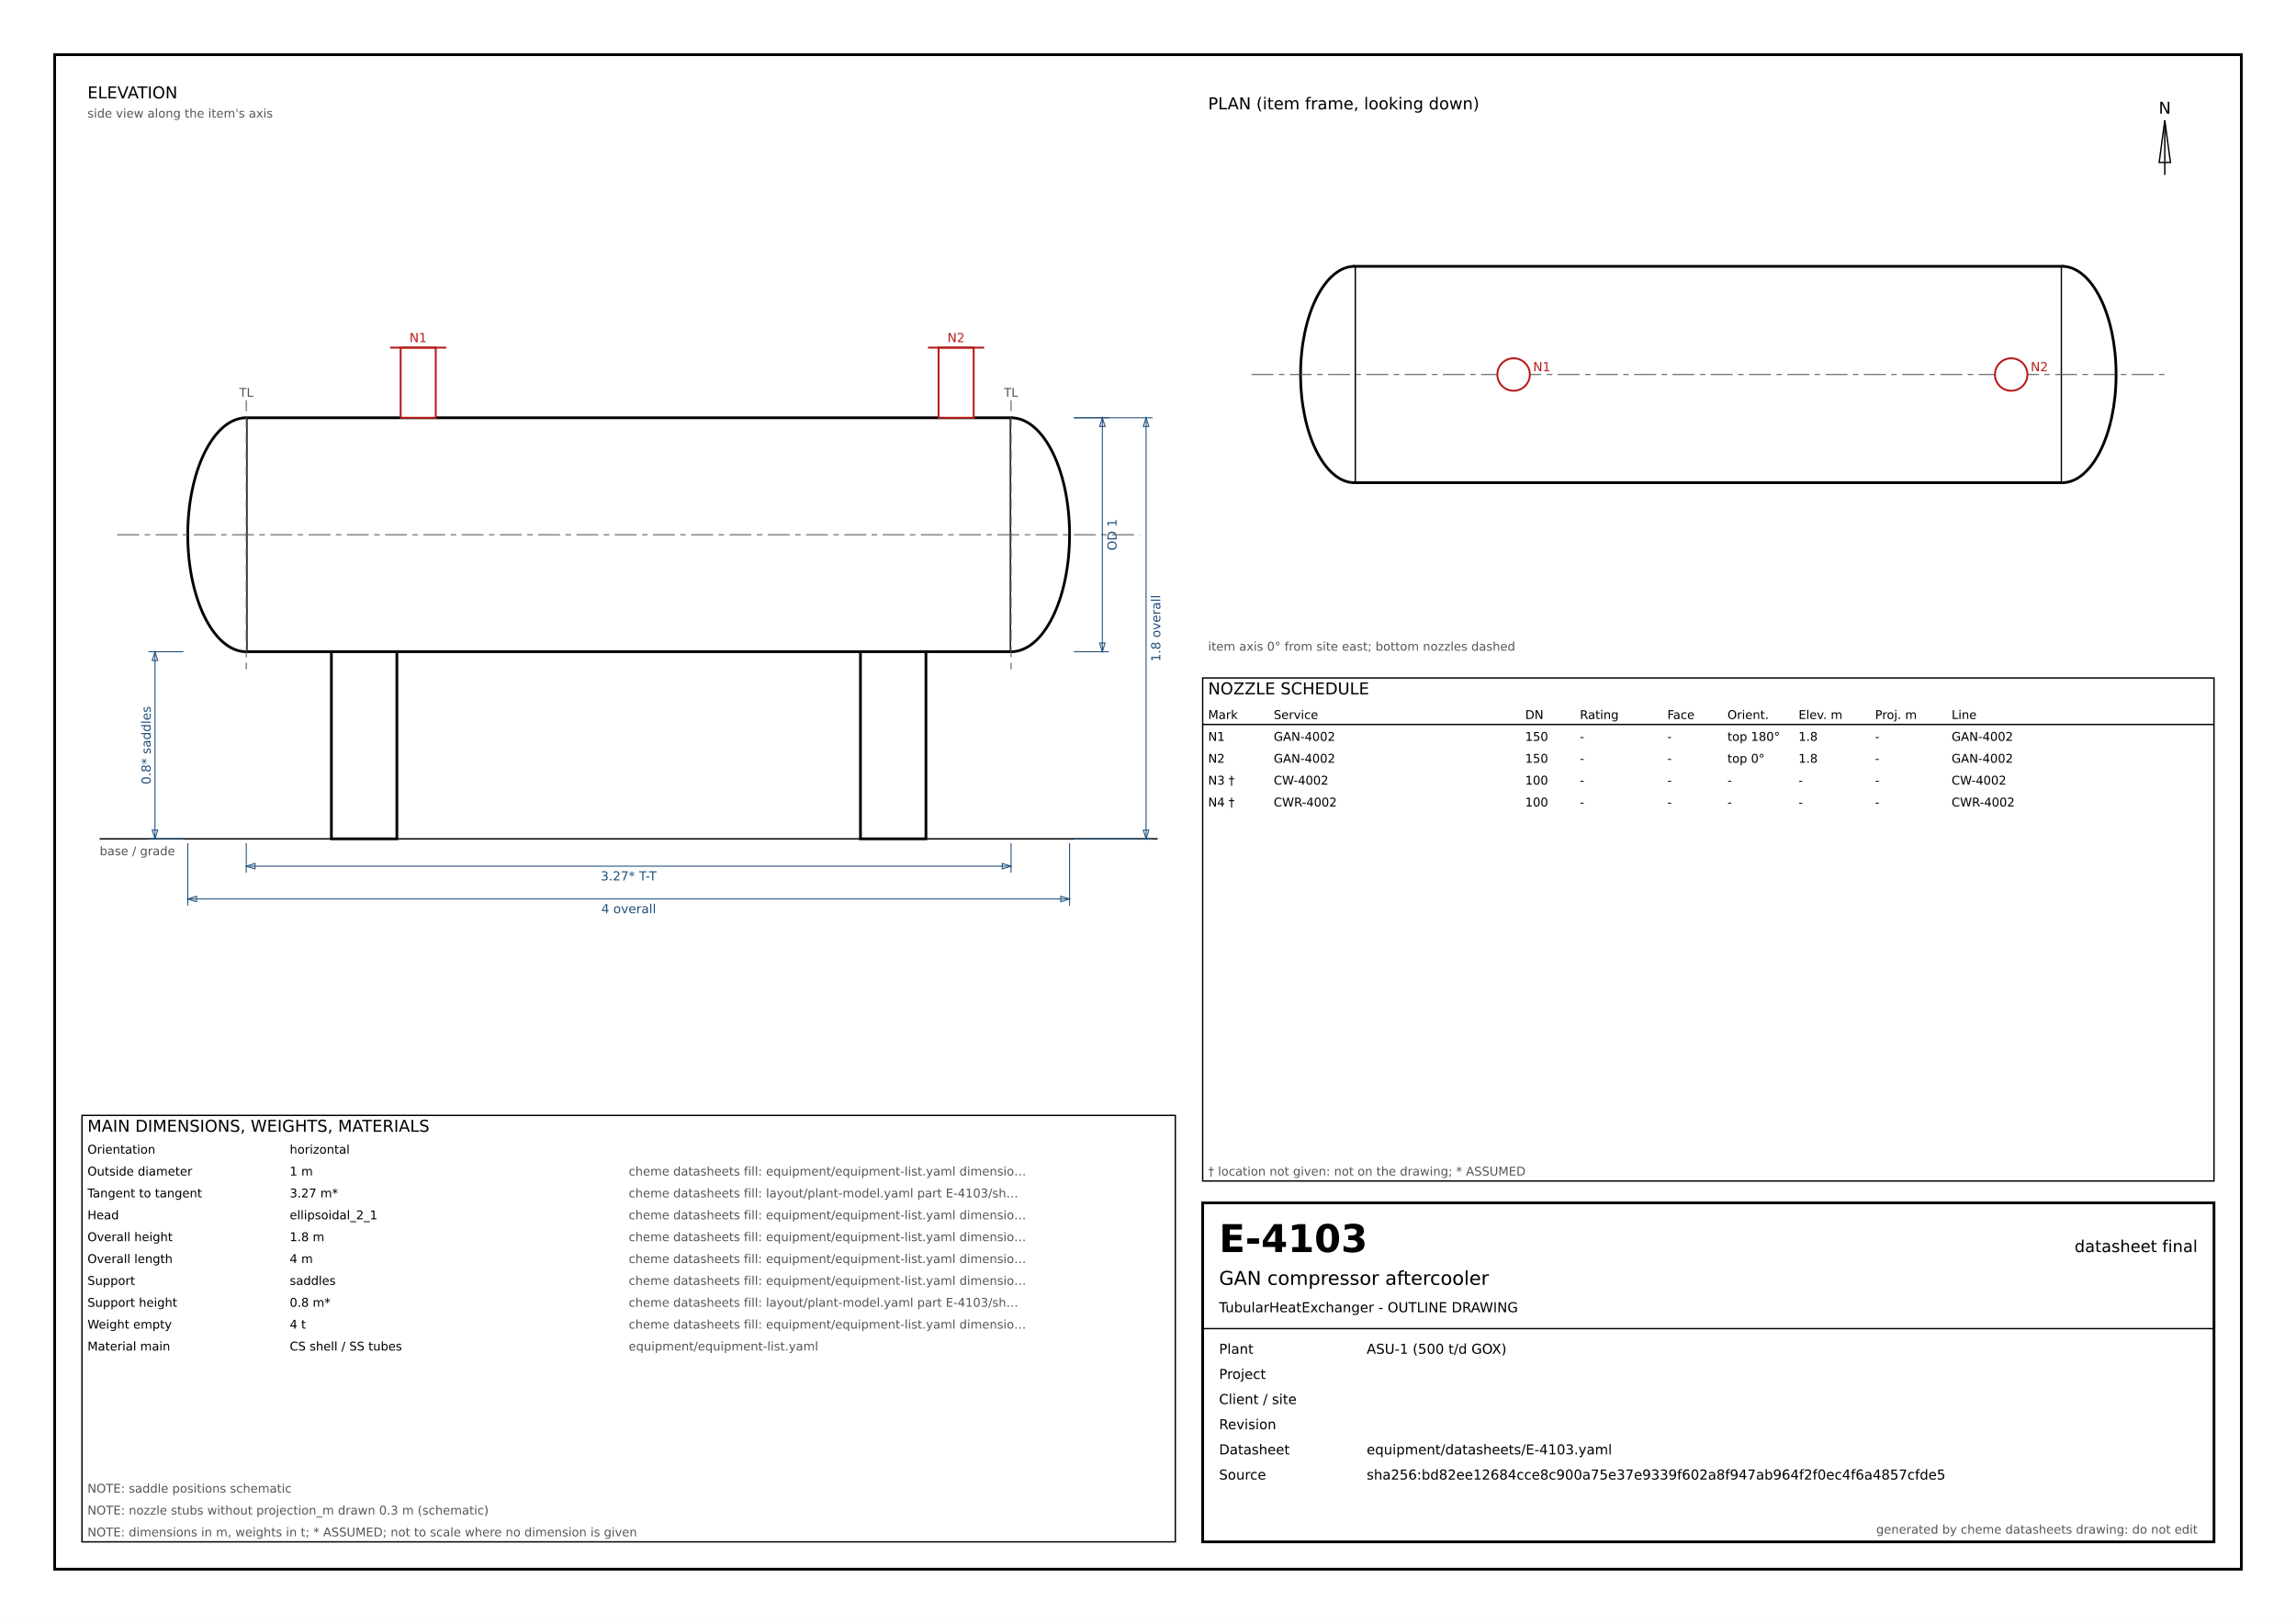
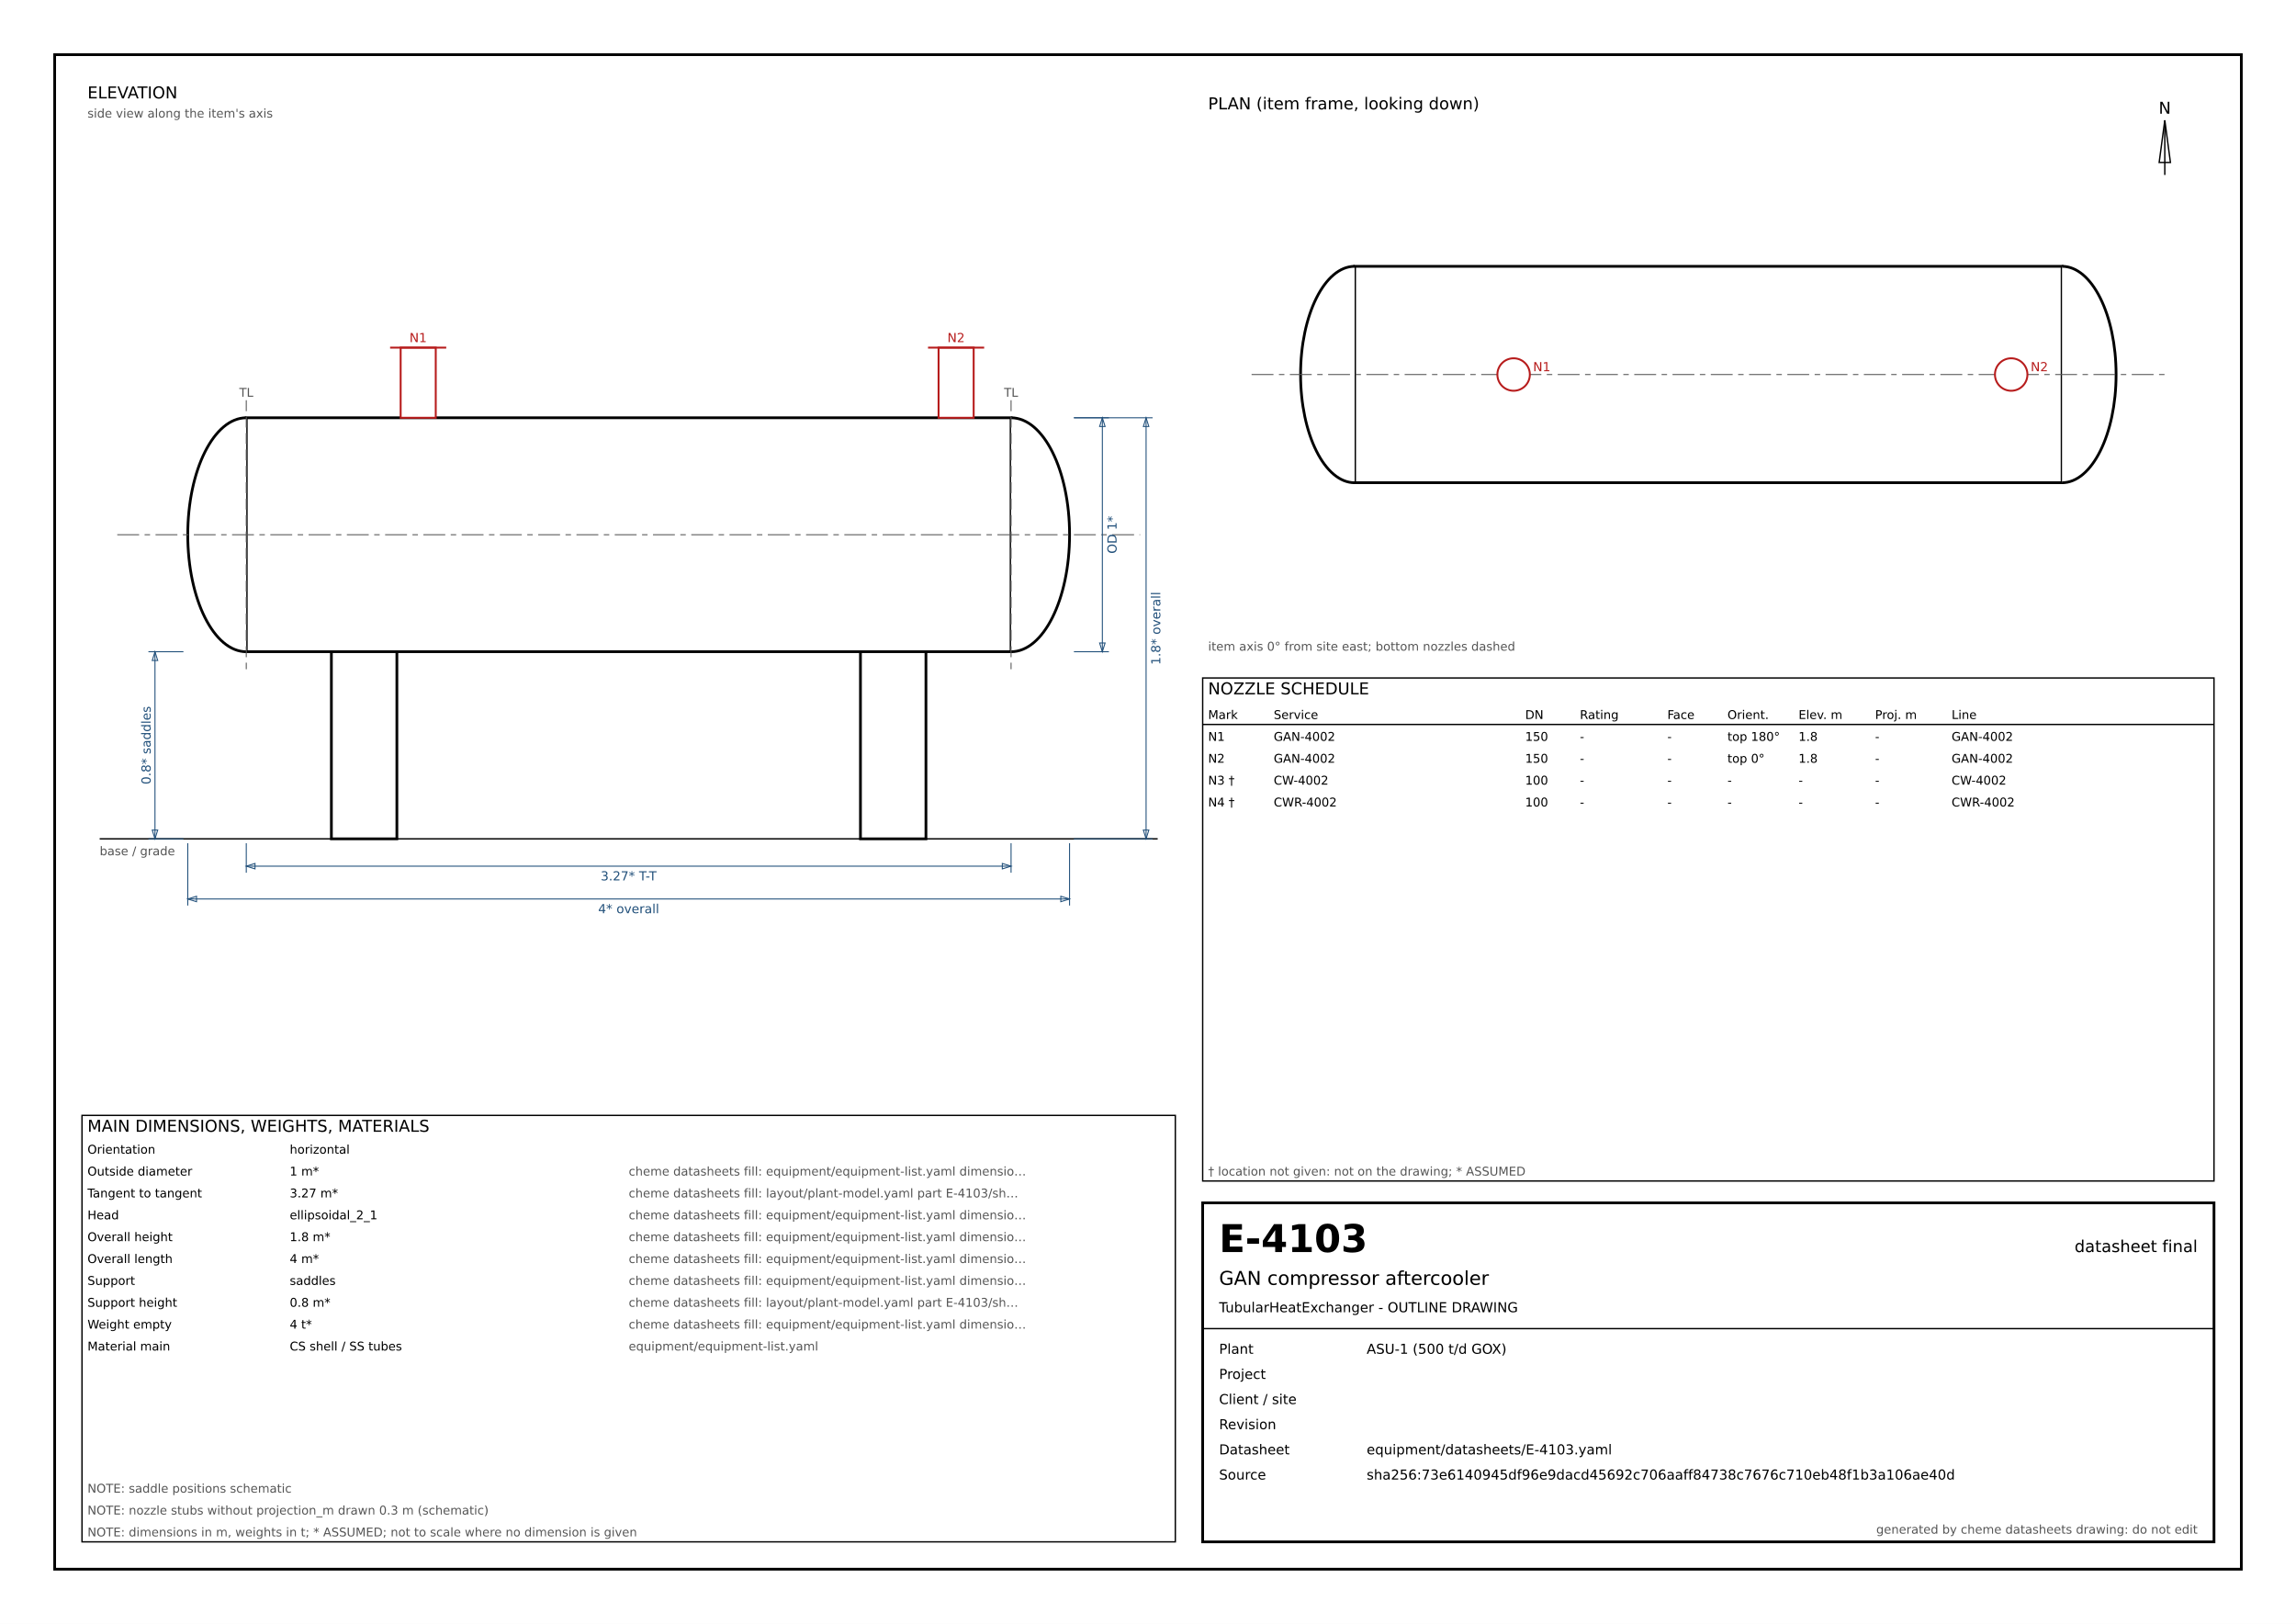
<svg xmlns="http://www.w3.org/2000/svg" width="420mm" height="297mm" viewBox="0 0 420 297">
  <style>
.frame{fill:none;stroke:#000;stroke-width:0.5}
.thin{fill:none;stroke:#000;stroke-width:0.25}
.outline{fill:#fff;stroke:#000;stroke-width:0.5}
.hidden{fill:none;stroke:#000;stroke-width:0.25;stroke-dasharray:1.5 1}
.centre{fill:none;stroke:#555;stroke-width:0.18;stroke-dasharray:4 1 1 1}
.tl{fill:none;stroke:#555;stroke-width:0.18;stroke-dasharray:2 1}
.dim{fill:none;stroke:#1f4e79;stroke-width:0.18}
.nozzle{fill:#fff;stroke:#b71c1c;stroke-width:0.35}
.section{fill:none;stroke:#2e7d32;stroke-width:0.25;stroke-dasharray:2 1}
text{font-family:'DejaVu Sans',Arial,Helvetica,sans-serif;fill:#000}
.t2{font-size:2.2px}.t25{font-size:2.5px}.t3{font-size:3px}.t35{font-size:3.5px}
.t5{font-size:5px;font-weight:bold}.t7{font-size:7px;font-weight:bold}
.dimt{font-size:2.3px;fill:#1f4e79}.nt{font-size:2.3px;fill:#b71c1c}
.note{font-size:2.2px;fill:#555}
.draft{font-size:40px;font-weight:bold;fill:#c62828;fill-opacity:0.12}
</style>
  <rect x="0" y="0" width="420" height="297" fill="#fff" />
  <rect x="10" y="10" width="400" height="277" class="frame" />
  <text x="16" y="18" class="t3" text-anchor="start">ELEVATION</text>
  <rect x="60.62" y="112.78" width="11.98" height="40.64" class="outline" />
  <rect x="157.4" y="112.78" width="11.98" height="40.64" class="outline" />
  <rect x="45.05" y="76.41" width="139.9" height="42.78" class="outline" />
  <path d="M45.05,76.41 A10.7,21.39 0 0 0 45.05,119.2" class="outline" />
  <path d="M184.95,76.41 A10.7,21.39 0 0 1 184.95,119.2" class="outline" />
  <line x1="45.05" y1="73.2" x2="45.05" y2="122.4" class="tl" />
  <text x="45.05" y="72.56" class="note" text-anchor="middle">TL</text>
  <line x1="184.95" y1="73.2" x2="184.95" y2="122.4" class="tl" />
  <text x="184.95" y="72.56" class="note" text-anchor="middle">TL</text>
  <line x1="21.45" y1="97.8" x2="208.55" y2="97.8" class="centre" />
  <line x1="18.23" y1="153.42" x2="211.77" y2="153.42" class="thin" />
  <text x="18.23" y="156.42" class="note" text-anchor="start">base / grade</text>
  <line x1="34.35" y1="154.22" x2="34.35" y2="165.62" class="dim" />
  <line x1="195.65" y1="154.22" x2="195.65" y2="165.62" class="dim" />
  <line x1="34.35" y1="164.42" x2="195.65" y2="164.42" class="dim" />
  <path d="M34.35,164.42 l1.6,0.5 l0,-1 z" class="dim" />
  <path d="M195.65,164.42 l-1.6,0.5 l0,-1 z" class="dim" />
-   <text x="115" y="167.02" class="dimt" text-anchor="middle">4 overall</text>
+   <text x="115" y="167.02" class="dimt" text-anchor="middle">4* overall</text>
  <line x1="45.05" y1="154.22" x2="45.05" y2="159.62" class="dim" />
  <line x1="184.95" y1="154.22" x2="184.95" y2="159.62" class="dim" />
  <line x1="45.05" y1="158.42" x2="184.95" y2="158.42" class="dim" />
  <path d="M45.05,158.42 l1.6,0.5 l0,-1 z" class="dim" />
  <path d="M184.95,158.42 l-1.6,0.5 l0,-1 z" class="dim" />
  <text x="115" y="161.02" class="dimt" text-anchor="middle">3.27* T-T</text>
  <line x1="196.45" y1="119.2" x2="202.85" y2="119.2" class="dim" />
  <line x1="196.45" y1="76.41" x2="202.85" y2="76.41" class="dim" />
  <line x1="201.65" y1="119.2" x2="201.65" y2="76.41" class="dim" />
  <path d="M201.65,119.2 l0.5,-1.6 l-1,0 z" class="dim" />
  <path d="M201.65,76.41 l0.5,1.6 l-1,0 z" class="dim" />
-   <text x="204.25" y="97.8" class="dimt" text-anchor="middle" transform="rotate(-90 204.25 97.8)">OD 1</text>
+   <text x="204.25" y="97.8" class="dimt" text-anchor="middle" transform="rotate(-90 204.25 97.8)">OD 1*</text>
  <line x1="196.45" y1="153.42" x2="210.85" y2="153.42" class="dim" />
  <line x1="196.45" y1="76.41" x2="210.85" y2="76.41" class="dim" />
  <line x1="209.65" y1="153.42" x2="209.65" y2="76.41" class="dim" />
  <path d="M209.65,153.42 l0.5,-1.6 l-1,0 z" class="dim" />
  <path d="M209.65,76.41 l0.5,1.6 l-1,0 z" class="dim" />
-   <text x="212.25" y="114.92" class="dimt" text-anchor="middle" transform="rotate(-90 212.25 114.92)">1.8 overall</text>
+   <text x="212.25" y="114.92" class="dimt" text-anchor="middle" transform="rotate(-90 212.25 114.92)">1.8* overall</text>
  <line x1="33.55" y1="153.42" x2="27.15" y2="153.42" class="dim" />
  <line x1="33.55" y1="119.2" x2="27.15" y2="119.2" class="dim" />
  <line x1="28.35" y1="153.42" x2="28.35" y2="119.2" class="dim" />
  <path d="M28.35,153.42 l0.5,-1.6 l-1,0 z" class="dim" />
  <path d="M28.35,119.2 l0.5,1.6 l-1,0 z" class="dim" />
  <text x="27.55" y="136.31" class="dimt" text-anchor="middle" transform="rotate(-90 27.55 136.31)">0.8* saddles</text>
  <rect x="73.29" y="63.58" width="6.42" height="12.83" class="nozzle" />
  <line x1="71.36" y1="63.58" x2="81.63" y2="63.58" class="nozzle" />
  <rect x="171.69" y="63.58" width="6.42" height="12.83" class="nozzle" />
  <line x1="169.76" y1="63.58" x2="180.03" y2="63.58" class="nozzle" />
  <text x="76.5" y="62.58" class="nt" text-anchor="middle">N1</text>
  <text x="174.9" y="62.58" class="nt" text-anchor="middle">N2</text>
  <rect x="247.8" y="48.71" width="129.41" height="39.57" class="outline" />
  <path d="M247.8,48.71 A9.89,19.79 0 0 0 247.8,88.29" class="outline" />
  <path d="M377.2,48.71 A9.89,19.79 0 0 1 377.2,88.29" class="outline" />
  <line x1="228.95" y1="68.5" x2="396.05" y2="68.5" class="centre" />
  <circle cx="276.88" cy="68.5" r="2.97" class="nozzle" />
  <circle cx="367.9" cy="68.5" r="2.97" class="nozzle" />
  <text x="280.45" y="67.9" class="nt" text-anchor="start">N1</text>
  <text x="371.47" y="67.9" class="nt" text-anchor="start">N2</text>
  <line x1="396" y1="32" x2="396" y2="22" class="thin" />
  <path d="M396,22 L394.97,29.71 L397.03,29.71 z" class="thin" />
  <text x="396" y="20.8" class="t3" text-anchor="middle">N</text>
  <text x="221" y="20" class="t3" text-anchor="start">PLAN (item frame, looking down)</text>
  <text x="221" y="119" class="note" text-anchor="start">item axis 0° from site east; bottom nozzles dashed</text>
  <text x="16" y="21.5" class="note" text-anchor="start">side view along the item's axis</text>
  <text x="221" y="127" class="t3" text-anchor="start">NOZZLE SCHEDULE</text>
  <text x="221" y="131.5" class="t2" text-anchor="start">Mark</text>
  <text x="233" y="131.5" class="t2" text-anchor="start">Service</text>
  <text x="279" y="131.5" class="t2" text-anchor="start">DN</text>
  <text x="289" y="131.5" class="t2" text-anchor="start">Rating</text>
  <text x="305" y="131.5" class="t2" text-anchor="start">Face</text>
  <text x="316" y="131.5" class="t2" text-anchor="start">Orient.</text>
  <text x="329" y="131.5" class="t2" text-anchor="start">Elev. m</text>
  <text x="343" y="131.5" class="t2" text-anchor="start">Proj. m</text>
  <text x="357" y="131.5" class="t2" text-anchor="start">Line</text>
  <line x1="220" y1="132.5" x2="405" y2="132.5" class="thin" />
  <text x="221" y="135.5" class="t2" text-anchor="start">N1</text>
  <text x="233" y="135.5" class="t2" text-anchor="start">GAN-4002</text>
  <text x="279" y="135.5" class="t2" text-anchor="start">150</text>
  <text x="289" y="135.5" class="t2" text-anchor="start">-</text>
  <text x="305" y="135.5" class="t2" text-anchor="start">-</text>
  <text x="316" y="135.5" class="t2" text-anchor="start">top 180°</text>
  <text x="329" y="135.5" class="t2" text-anchor="start">1.8</text>
  <text x="343" y="135.5" class="t2" text-anchor="start">-</text>
  <text x="357" y="135.5" class="t2" text-anchor="start">GAN-4002</text>
  <text x="221" y="139.5" class="t2" text-anchor="start">N2</text>
  <text x="233" y="139.5" class="t2" text-anchor="start">GAN-4002</text>
  <text x="279" y="139.5" class="t2" text-anchor="start">150</text>
  <text x="289" y="139.5" class="t2" text-anchor="start">-</text>
  <text x="305" y="139.5" class="t2" text-anchor="start">-</text>
  <text x="316" y="139.5" class="t2" text-anchor="start">top 0°</text>
  <text x="329" y="139.5" class="t2" text-anchor="start">1.8</text>
  <text x="343" y="139.5" class="t2" text-anchor="start">-</text>
  <text x="357" y="139.5" class="t2" text-anchor="start">GAN-4002</text>
  <text x="221" y="143.5" class="t2" text-anchor="start">N3 †</text>
  <text x="233" y="143.5" class="t2" text-anchor="start">CW-4002</text>
  <text x="279" y="143.5" class="t2" text-anchor="start">100</text>
  <text x="289" y="143.5" class="t2" text-anchor="start">-</text>
  <text x="305" y="143.5" class="t2" text-anchor="start">-</text>
  <text x="316" y="143.5" class="t2" text-anchor="start">-</text>
  <text x="329" y="143.5" class="t2" text-anchor="start">-</text>
  <text x="343" y="143.5" class="t2" text-anchor="start">-</text>
  <text x="357" y="143.5" class="t2" text-anchor="start">CW-4002</text>
  <text x="221" y="147.5" class="t2" text-anchor="start">N4 †</text>
  <text x="233" y="147.5" class="t2" text-anchor="start">CWR-4002</text>
  <text x="279" y="147.5" class="t2" text-anchor="start">100</text>
  <text x="289" y="147.5" class="t2" text-anchor="start">-</text>
  <text x="305" y="147.5" class="t2" text-anchor="start">-</text>
  <text x="316" y="147.5" class="t2" text-anchor="start">-</text>
  <text x="329" y="147.5" class="t2" text-anchor="start">-</text>
  <text x="343" y="147.5" class="t2" text-anchor="start">-</text>
  <text x="357" y="147.5" class="t2" text-anchor="start">CWR-4002</text>
  <text x="221" y="215" class="note" text-anchor="start">† location not given: not on the drawing; * ASSUMED</text>
  <rect x="220" y="124" width="185" height="92" class="thin" />
  <text x="16" y="207" class="t3" text-anchor="start">MAIN DIMENSIONS, WEIGHTS, MATERIALS</text>
  <text x="16" y="211" class="t2" text-anchor="start">Orientation</text>
  <text x="53" y="211" class="t2" text-anchor="start">horizontal</text>
  <text x="115" y="211" class="note" text-anchor="start" />
  <text x="16" y="215" class="t2" text-anchor="start">Outside diameter</text>
-   <text x="53" y="215" class="t2" text-anchor="start">1 m</text>
+   <text x="53" y="215" class="t2" text-anchor="start">1 m*</text>
  <text x="115" y="215" class="note" text-anchor="start">cheme datasheets fill: equipment/equipment-list.yaml dimensio…</text>
  <text x="16" y="219" class="t2" text-anchor="start">Tangent to tangent</text>
  <text x="53" y="219" class="t2" text-anchor="start">3.27 m*</text>
  <text x="115" y="219" class="note" text-anchor="start">cheme datasheets fill: layout/plant-model.yaml part E-4103/sh…</text>
  <text x="16" y="223" class="t2" text-anchor="start">Head</text>
  <text x="53" y="223" class="t2" text-anchor="start">ellipsoidal_2_1</text>
  <text x="115" y="223" class="note" text-anchor="start">cheme datasheets fill: equipment/equipment-list.yaml dimensio…</text>
  <text x="16" y="227" class="t2" text-anchor="start">Overall height</text>
-   <text x="53" y="227" class="t2" text-anchor="start">1.8 m</text>
+   <text x="53" y="227" class="t2" text-anchor="start">1.8 m*</text>
  <text x="115" y="227" class="note" text-anchor="start">cheme datasheets fill: equipment/equipment-list.yaml dimensio…</text>
  <text x="16" y="231" class="t2" text-anchor="start">Overall length</text>
-   <text x="53" y="231" class="t2" text-anchor="start">4 m</text>
+   <text x="53" y="231" class="t2" text-anchor="start">4 m*</text>
  <text x="115" y="231" class="note" text-anchor="start">cheme datasheets fill: equipment/equipment-list.yaml dimensio…</text>
  <text x="16" y="235" class="t2" text-anchor="start">Support</text>
  <text x="53" y="235" class="t2" text-anchor="start">saddles</text>
  <text x="115" y="235" class="note" text-anchor="start">cheme datasheets fill: equipment/equipment-list.yaml dimensio…</text>
  <text x="16" y="239" class="t2" text-anchor="start">Support height</text>
  <text x="53" y="239" class="t2" text-anchor="start">0.8 m*</text>
  <text x="115" y="239" class="note" text-anchor="start">cheme datasheets fill: layout/plant-model.yaml part E-4103/sh…</text>
  <text x="16" y="243" class="t2" text-anchor="start">Weight empty</text>
-   <text x="53" y="243" class="t2" text-anchor="start">4 t</text>
+   <text x="53" y="243" class="t2" text-anchor="start">4 t*</text>
  <text x="115" y="243" class="note" text-anchor="start">cheme datasheets fill: equipment/equipment-list.yaml dimensio…</text>
  <text x="16" y="247" class="t2" text-anchor="start">Material main</text>
  <text x="53" y="247" class="t2" text-anchor="start">CS shell / SS tubes</text>
  <text x="115" y="247" class="note" text-anchor="start">equipment/equipment-list.yaml</text>
  <text x="16" y="273" class="note" text-anchor="start">NOTE: saddle positions schematic</text>
  <text x="16" y="277" class="note" text-anchor="start">NOTE: nozzle stubs without projection_m drawn 0.3 m (schematic)</text>
  <text x="16" y="281" class="note" text-anchor="start">NOTE: dimensions in m, weights in t; * ASSUMED; not to scale where no dimension is given</text>
  <rect x="15" y="204" width="200" height="78" class="thin" />
  <rect x="220" y="220" width="185" height="62" class="frame" />
  <text x="223" y="229" class="t7" text-anchor="start">E-4103</text>
  <text x="223" y="235" class="t35" text-anchor="start">GAN compressor aftercooler</text>
  <text x="223" y="240" class="t25" text-anchor="start">TubularHeatExchanger - OUTLINE DRAWING</text>
  <line x1="220" y1="243" x2="405" y2="243" class="thin" />
  <text x="223" y="247.6" class="t25" text-anchor="start">Plant</text>
  <text x="250" y="247.6" class="t25" text-anchor="start">ASU-1 (500 t/d GOX)</text>
  <text x="223" y="252.2" class="t25" text-anchor="start">Project</text>
  <text x="250" y="252.2" class="t25" text-anchor="start" />
  <text x="223" y="256.8" class="t25" text-anchor="start">Client / site</text>
  <text x="250" y="256.8" class="t25" text-anchor="start" />
  <text x="223" y="261.4" class="t25" text-anchor="start">Revision</text>
  <text x="250" y="261.4" class="t25" text-anchor="start" />
  <text x="223" y="266" class="t25" text-anchor="start">Datasheet</text>
  <text x="250" y="266" class="t25" text-anchor="start">equipment/datasheets/E-4103.yaml</text>
  <text x="223" y="270.6" class="t25" text-anchor="start">Source</text>
-   <text x="250" y="270.6" class="t25" text-anchor="start">sha256:bd82ee12684cce8c900a75e37e9339f602a8f947ab964f2f0ec4f6a4857cfde5</text>
+   <text x="250" y="270.6" class="t25" text-anchor="start">sha256:73e6140945df96e9dacd45692c706aaff84738c7676c710eb48f1b3a106ae40d</text>
  <text x="402" y="229" class="t3" text-anchor="end">datasheet final</text>
  <text x="402" y="280.5" class="note" text-anchor="end">generated by cheme datasheets drawing: do not edit</text>
</svg>
